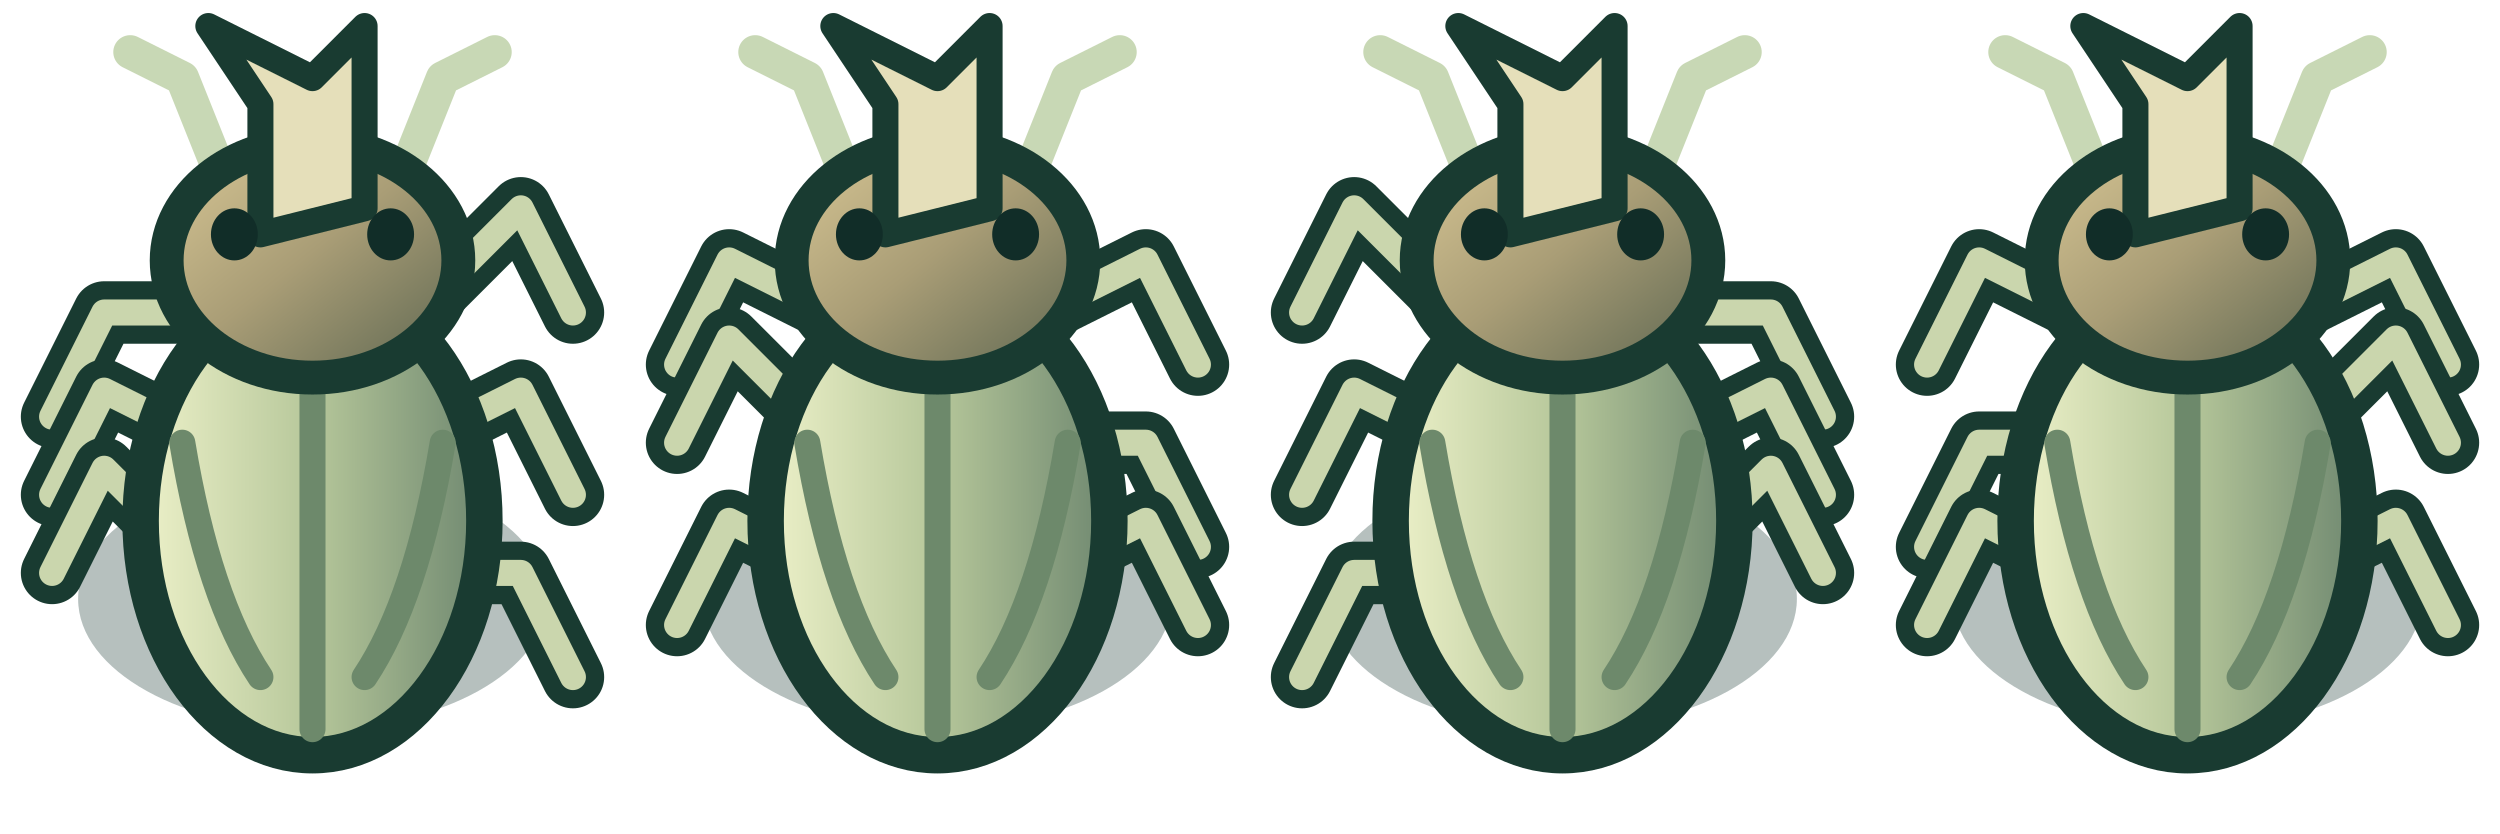
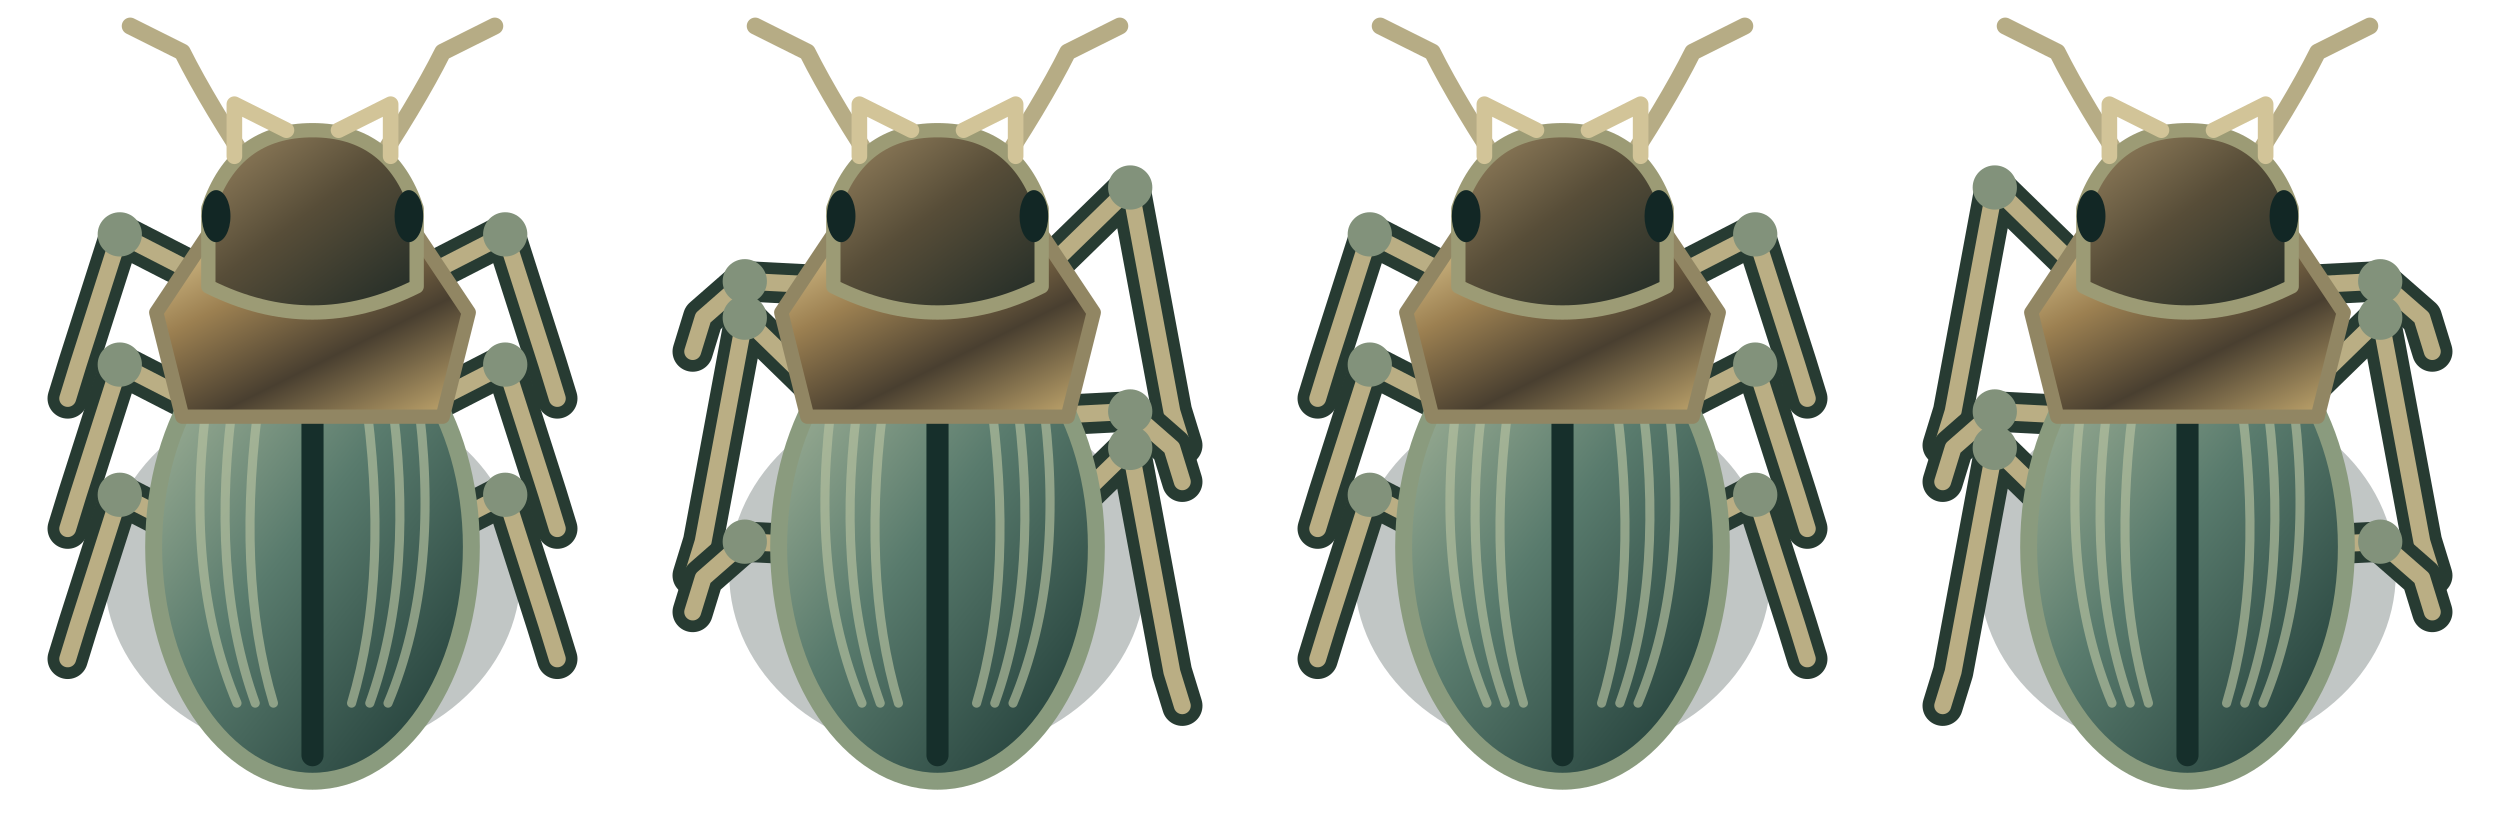
<svg xmlns="http://www.w3.org/2000/svg" width="96" height="32" viewBox="0 0 96 32">
  <defs>
-     <linearGradient id="earth" x1="0" y1="0" x2="1" y2="1">
-       <stop stop-color="#d8c795" />
-       <stop offset=".48" stop-color="#a99d76" />
-       <stop offset="1" stop-color="#5b6550" />
-     </linearGradient>
-     <linearGradient id="shell">
-       <stop stop-color="#edf1c9" />
-       <stop offset=".5" stop-color="#b6c79a" />
-       <stop offset="1" stop-color="#6f8870" />
-     </linearGradient>
-     <clipPath id="cell0">
-       <rect x="0" y="0" width="24" height="32" />
-     </clipPath>
-     <clipPath id="cell1">
-       <rect x="0" y="0" width="24" height="32" />
-     </clipPath>
-     <clipPath id="cell2">
-       <rect x="0" y="0" width="24" height="32" />
-     </clipPath>
-     <clipPath id="cell3">
+     <linearGradient id="wood" x1="0%" y1="0%" x2="85%" y2="100%">
+       <stop offset="0.000" stop-color="#9b8661" />
+       <stop offset="0.500" stop-color="#574d38" />
+       <stop offset="1.000" stop-color="#252e28" />
+     </linearGradient>
+     <linearGradient id="shell" x1="0%" y1="0%" x2="85%" y2="100%">
+       <stop offset="0.000" stop-color="#d4c5a0" />
+       <stop offset="0.500" stop-color="#8e9175" />
+       <stop offset="1.000" stop-color="#3b5047" />
+     </linearGradient>
+     <linearGradient id="copper" x1="0%" y1="0%" x2="85%" y2="100%">
+       <stop offset="0.000" stop-color="#e0cb94" />
+       <stop offset="0.333" stop-color="#9c8051" />
+       <stop offset="0.667" stop-color="#493f30" />
+       <stop offset="1.000" stop-color="#b49b66" />
+     </linearGradient>
+     <linearGradient id="resin" x1="0%" y1="0%" x2="85%" y2="100%">
+       <stop offset="0.000" stop-color="#ead2a0" />
+       <stop offset="0.333" stop-color="#ac864e" />
+       <stop offset="0.667" stop-color="#614e32" />
+       <stop offset="1.000" stop-color="#273934" />
+     </linearGradient>
+     <linearGradient id="wing" x1="0%" y1="0%" x2="85%" y2="100%">
+       <stop offset="0.000" stop-color="#b0bda0" />
+       <stop offset="0.500" stop-color="#597b6d" />
+       <stop offset="1.000" stop-color="#223e39" />
+     </linearGradient>
+     <linearGradient id="dark" x1="0%" y1="0%" x2="85%" y2="100%">
+       <stop offset="0.000" stop-color="#091919" />
+       <stop offset="1.000" stop-color="#26352e" />
+     </linearGradient>
+     <radialGradient id="lamp" cx="35%" cy="27%" r="80%">
+       <stop offset="0.000" stop-color="#fff0c0" />
+       <stop offset="0.500" stop-color="#b58d4d" />
+       <stop offset="1.000" stop-color="#473c2d" />
+     </radialGradient>
+     <clipPath id="cell0" clipPathUnits="userSpaceOnUse">
+       <rect x="0" y="0" width="24" height="32" />
+     </clipPath>
+     <clipPath id="cell1" clipPathUnits="userSpaceOnUse">
+       <rect x="0" y="0" width="24" height="32" />
+     </clipPath>
+     <clipPath id="cell2" clipPathUnits="userSpaceOnUse">
+       <rect x="0" y="0" width="24" height="32" />
+     </clipPath>
+     <clipPath id="cell3" clipPathUnits="userSpaceOnUse">
      <rect x="0" y="0" width="24" height="32" />
    </clipPath>
  </defs>
  <g transform="translate(0 0)" data-frame="0" data-bounds="0 0 24 32">
    <g clip-path="url(#cell0)">
-       <ellipse cx="12" cy="23" rx="9" ry="5" fill="#092b26" stroke="none" stroke-width="1" opacity=".3" />
-       <path d="M8 12 L4 12 L2 16" fill="none" stroke="#193b31" stroke-width="2.4" stroke-linecap="round" stroke-linejoin="round" />
-       <path d="M8 12 L4 12 L2 16" fill="none" stroke="#cad6ad" stroke-width="1" stroke-linecap="round" stroke-linejoin="round" />
-       <path d="M8 17 L4 15 L2 19" fill="none" stroke="#193b31" stroke-width="2.4" stroke-linecap="round" stroke-linejoin="round" />
-       <path d="M8 17 L4 15 L2 19" fill="none" stroke="#cad6ad" stroke-width="1" stroke-linecap="round" stroke-linejoin="round" />
-       <path d="M8 22 L4 18 L2 22" fill="none" stroke="#193b31" stroke-width="2.4" stroke-linecap="round" stroke-linejoin="round" />
-       <path d="M8 22 L4 18 L2 22" fill="none" stroke="#cad6ad" stroke-width="1" stroke-linecap="round" stroke-linejoin="round" />
-       <path d="M16 12 L20 8 L22 12" fill="none" stroke="#193b31" stroke-width="2.4" stroke-linecap="round" stroke-linejoin="round" />
-       <path d="M16 12 L20 8 L22 12" fill="none" stroke="#cad6ad" stroke-width="1" stroke-linecap="round" stroke-linejoin="round" />
-       <path d="M16 17 L20 15 L22 19" fill="none" stroke="#193b31" stroke-width="2.4" stroke-linecap="round" stroke-linejoin="round" />
-       <path d="M16 17 L20 15 L22 19" fill="none" stroke="#cad6ad" stroke-width="1" stroke-linecap="round" stroke-linejoin="round" />
-       <path d="M16 22 L20 22 L22 26" fill="none" stroke="#193b31" stroke-width="2.4" stroke-linecap="round" stroke-linejoin="round" />
-       <path d="M16 22 L20 22 L22 26" fill="none" stroke="#cad6ad" stroke-width="1" stroke-linecap="round" stroke-linejoin="round" />
-       <path d="M9 8 L7 3 5 2 M15 8 L17 3 19 2" fill="none" stroke="#c8d8b5" stroke-width="1.3" stroke-linecap="round" stroke-linejoin="round" />
-       <ellipse cx="12" cy="20" rx="6.6" ry="9" fill="url(#shell)" stroke="#193b31" stroke-width="1.4" />
-       <path d="M12 12 L12 28 M7 17 Q8 23 10 26 M17 17 Q16 23 14 26" fill="none" stroke="#6d896b" stroke-width="1" stroke-linecap="round" stroke-linejoin="round" />
-       <ellipse cx="12" cy="10" rx="5.6" ry="4.5" fill="url(#earth)" stroke="#193b31" stroke-width="1.3" />
-       <path d="M10 9 L10 4 8 1 12 3 14 1 14 8Z" fill="#e5dfba" stroke="#193b31" stroke-width="1" stroke-linecap="round" stroke-linejoin="round" />
-       <ellipse cx="9" cy="9" rx="0.9" ry="1" fill="#112d28" stroke="none" stroke-width="1" />
-       <ellipse cx="15" cy="9" rx="0.9" ry="1" fill="#112d28" stroke="none" stroke-width="1" />
+       <ellipse cx="12" cy="22" rx="8" ry="7" fill="#081a18" stroke="none" stroke-width="1" opacity="0.25" />
+       <path d="M8.5 11 L4.6 9.00 L3.0 14.00 l-0.4 1.3" fill="none" stroke="#273b32" stroke-width="1.55" opacity="1" stroke-linejoin="round" stroke-linecap="round" />
+       <path d="M8.5 11 L4.6 9.00 L3.0 14.00 l-0.4 1.3" fill="none" stroke="#baae84" stroke-width="0.65" opacity="1" stroke-linejoin="round" stroke-linecap="round" />
+       <ellipse cx="4.6" cy="9.0" rx="0.85" ry="0.85" fill="#82927b" stroke="none" stroke-width="1" opacity="1" />
+       <path d="M8.5 16 L4.6 14.00 L3.0 19.00 l-0.4 1.3" fill="none" stroke="#273b32" stroke-width="1.55" opacity="1" stroke-linejoin="round" stroke-linecap="round" />
+       <path d="M8.5 16 L4.6 14.00 L3.0 19.00 l-0.4 1.3" fill="none" stroke="#baae84" stroke-width="0.65" opacity="1" stroke-linejoin="round" stroke-linecap="round" />
+       <ellipse cx="4.6" cy="14.0" rx="0.85" ry="0.85" fill="#82927b" stroke="none" stroke-width="1" opacity="1" />
+       <path d="M8.5 21 L4.6 19.00 L3.0 24.00 l-0.4 1.3" fill="none" stroke="#273b32" stroke-width="1.55" opacity="1" stroke-linejoin="round" stroke-linecap="round" />
+       <path d="M8.5 21 L4.6 19.00 L3.0 24.00 l-0.4 1.3" fill="none" stroke="#baae84" stroke-width="0.65" opacity="1" stroke-linejoin="round" stroke-linecap="round" />
+       <ellipse cx="4.6" cy="19.0" rx="0.85" ry="0.85" fill="#82927b" stroke="none" stroke-width="1" opacity="1" />
+       <path d="M15.5 11 L19.4 9.00 L21.0 14.00 l0.4 1.3" fill="none" stroke="#273b32" stroke-width="1.55" opacity="1" stroke-linejoin="round" stroke-linecap="round" />
+       <path d="M15.5 11 L19.4 9.00 L21.0 14.00 l0.4 1.3" fill="none" stroke="#baae84" stroke-width="0.65" opacity="1" stroke-linejoin="round" stroke-linecap="round" />
+       <ellipse cx="19.4" cy="9.0" rx="0.85" ry="0.85" fill="#82927b" stroke="none" stroke-width="1" opacity="1" />
+       <path d="M15.5 16 L19.4 14.00 L21.0 19.00 l0.4 1.3" fill="none" stroke="#273b32" stroke-width="1.55" opacity="1" stroke-linejoin="round" stroke-linecap="round" />
+       <path d="M15.5 16 L19.4 14.00 L21.0 19.00 l0.4 1.3" fill="none" stroke="#baae84" stroke-width="0.65" opacity="1" stroke-linejoin="round" stroke-linecap="round" />
+       <ellipse cx="19.4" cy="14.0" rx="0.85" ry="0.85" fill="#82927b" stroke="none" stroke-width="1" opacity="1" />
+       <path d="M15.5 21 L19.4 19.00 L21.0 24.00 l0.4 1.3" fill="none" stroke="#273b32" stroke-width="1.55" opacity="1" stroke-linejoin="round" stroke-linecap="round" />
+       <path d="M15.5 21 L19.4 19.00 L21.0 24.00 l0.4 1.3" fill="none" stroke="#baae84" stroke-width="0.65" opacity="1" stroke-linejoin="round" stroke-linecap="round" />
+       <ellipse cx="19.4" cy="19.0" rx="0.85" ry="0.85" fill="#82927b" stroke="none" stroke-width="1" opacity="1" />
+       <path d="M10 7 Q8 4 7 2 L5 1 M14 7 Q16 4 17 2 L19 1" fill="none" stroke="#b6ac85" stroke-width="0.65" opacity="1" stroke-linejoin="round" stroke-linecap="round" />
+       <ellipse cx="12" cy="21" rx="6.1" ry="9" fill="url(#wing)" stroke="#8a9b7e" stroke-width="0.65" opacity="1" />
+       <path d="M12 12 V29" fill="none" stroke="#162f2b" stroke-width="0.85" opacity="1" stroke-linejoin="round" stroke-linecap="round" />
+       <path d="M10 15 Q9 22 10.5 27" fill="none" stroke="#b7c2a0" stroke-width="0.35" opacity="0.65" stroke-linejoin="round" stroke-linecap="round" />
+       <path d="M9 15 Q8 22 9.8 27" fill="none" stroke="#b7c2a0" stroke-width="0.35" opacity="0.65" stroke-linejoin="round" stroke-linecap="round" />
+       <path d="M8 15 Q7 22 9.1 27" fill="none" stroke="#b7c2a0" stroke-width="0.35" opacity="0.65" stroke-linejoin="round" stroke-linecap="round" />
+       <path d="M14 15 Q15 22 13.5 27" fill="none" stroke="#b7c2a0" stroke-width="0.35" opacity="0.65" stroke-linejoin="round" stroke-linecap="round" />
+       <path d="M15 15 Q16 22 14.2 27" fill="none" stroke="#b7c2a0" stroke-width="0.35" opacity="0.65" stroke-linejoin="round" stroke-linecap="round" />
+       <path d="M16 15 Q17 22 14.9 27" fill="none" stroke="#b7c2a0" stroke-width="0.35" opacity="0.65" stroke-linejoin="round" stroke-linecap="round" />
+       <path d="M7 16 L6 12 8 9 16 9 18 12 17 16Z" fill="url(#copper)" stroke="#918663" stroke-width="0.55" opacity="1" stroke-linejoin="round" stroke-linecap="round" />
+       <path d="M8 11 L8 8 Q9 5 12 5 Q15 5 16 8 L16 11 Q12 13 8 11Z" fill="url(#wood)" stroke="#9c9b75" stroke-width="0.55" opacity="1" stroke-linejoin="round" stroke-linecap="round" />
+       <path d="M9 6 L9 4 11 5 M15 6 L15 4 13 5" fill="none" stroke="#d2c498" stroke-width="0.6" opacity="1" stroke-linejoin="round" stroke-linecap="round" />
+       <ellipse cx="8.3" cy="8.3" rx="0.55" ry="1" fill="#122725" stroke="none" stroke-width="1" opacity="1" />
+       <ellipse cx="15.7" cy="8.3" rx="0.55" ry="1" fill="#122725" stroke="none" stroke-width="1" opacity="1" />
    </g>
  </g>
  <g transform="translate(24 0)" data-frame="1" data-bounds="0 0 24 32">
    <g clip-path="url(#cell1)">
-       <ellipse cx="12" cy="23" rx="9" ry="5" fill="#092b26" stroke="none" stroke-width="1" opacity=".3" />
-       <path d="M8 12 L4 10 L2 14" fill="none" stroke="#193b31" stroke-width="2.4" stroke-linecap="round" stroke-linejoin="round" />
-       <path d="M8 12 L4 10 L2 14" fill="none" stroke="#cad6ad" stroke-width="1" stroke-linecap="round" stroke-linejoin="round" />
-       <path d="M8 17 L4 13 L2 17" fill="none" stroke="#193b31" stroke-width="2.4" stroke-linecap="round" stroke-linejoin="round" />
-       <path d="M8 17 L4 13 L2 17" fill="none" stroke="#cad6ad" stroke-width="1" stroke-linecap="round" stroke-linejoin="round" />
-       <path d="M8 22 L4 20 L2 24" fill="none" stroke="#193b31" stroke-width="2.4" stroke-linecap="round" stroke-linejoin="round" />
-       <path d="M8 22 L4 20 L2 24" fill="none" stroke="#cad6ad" stroke-width="1" stroke-linecap="round" stroke-linejoin="round" />
-       <path d="M16 12 L20 10 L22 14" fill="none" stroke="#193b31" stroke-width="2.4" stroke-linecap="round" stroke-linejoin="round" />
-       <path d="M16 12 L20 10 L22 14" fill="none" stroke="#cad6ad" stroke-width="1" stroke-linecap="round" stroke-linejoin="round" />
-       <path d="M16 17 L20 17 L22 21" fill="none" stroke="#193b31" stroke-width="2.4" stroke-linecap="round" stroke-linejoin="round" />
-       <path d="M16 17 L20 17 L22 21" fill="none" stroke="#cad6ad" stroke-width="1" stroke-linecap="round" stroke-linejoin="round" />
-       <path d="M16 22 L20 20 L22 24" fill="none" stroke="#193b31" stroke-width="2.4" stroke-linecap="round" stroke-linejoin="round" />
-       <path d="M16 22 L20 20 L22 24" fill="none" stroke="#cad6ad" stroke-width="1" stroke-linecap="round" stroke-linejoin="round" />
-       <path d="M9 8 L7 3 5 2 M15 8 L17 3 19 2" fill="none" stroke="#c8d8b5" stroke-width="1.3" stroke-linecap="round" stroke-linejoin="round" />
-       <ellipse cx="12" cy="20" rx="6.6" ry="9" fill="url(#shell)" stroke="#193b31" stroke-width="1.4" />
-       <path d="M12 12 L12 28 M7 17 Q8 23 10 26 M17 17 Q16 23 14 26" fill="none" stroke="#6d896b" stroke-width="1" stroke-linecap="round" stroke-linejoin="round" />
-       <ellipse cx="12" cy="10" rx="5.6" ry="4.5" fill="url(#earth)" stroke="#193b31" stroke-width="1.3" />
-       <path d="M10 9 L10 4 8 1 12 3 14 1 14 8Z" fill="#e5dfba" stroke="#193b31" stroke-width="1" stroke-linecap="round" stroke-linejoin="round" />
-       <ellipse cx="9" cy="9" rx="0.9" ry="1" fill="#112d28" stroke="none" stroke-width="1" />
-       <ellipse cx="15" cy="9" rx="0.9" ry="1" fill="#112d28" stroke="none" stroke-width="1" />
+       <ellipse cx="12" cy="22" rx="8" ry="7" fill="#081a18" stroke="none" stroke-width="1" opacity="0.25" />
+       <path d="M8.5 11 L4.6 10.80 L3.0 12.20 l-0.4 1.3" fill="none" stroke="#273b32" stroke-width="1.55" opacity="1" stroke-linejoin="round" stroke-linecap="round" />
+       <path d="M8.5 11 L4.6 10.80 L3.0 12.20 l-0.4 1.3" fill="none" stroke="#baae84" stroke-width="0.65" opacity="1" stroke-linejoin="round" stroke-linecap="round" />
+       <ellipse cx="4.6" cy="10.8" rx="0.85" ry="0.85" fill="#82927b" stroke="none" stroke-width="1" opacity="1" />
+       <path d="M8.5 16 L4.6 12.20 L3.0 20.80 l-0.4 1.3" fill="none" stroke="#273b32" stroke-width="1.55" opacity="1" stroke-linejoin="round" stroke-linecap="round" />
+       <path d="M8.5 16 L4.6 12.20 L3.0 20.80 l-0.4 1.3" fill="none" stroke="#baae84" stroke-width="0.65" opacity="1" stroke-linejoin="round" stroke-linecap="round" />
+       <ellipse cx="4.6" cy="12.2" rx="0.85" ry="0.85" fill="#82927b" stroke="none" stroke-width="1" opacity="1" />
+       <path d="M8.5 21 L4.6 20.80 L3.0 22.20 l-0.4 1.3" fill="none" stroke="#273b32" stroke-width="1.55" opacity="1" stroke-linejoin="round" stroke-linecap="round" />
+       <path d="M8.5 21 L4.6 20.80 L3.0 22.20 l-0.4 1.3" fill="none" stroke="#baae84" stroke-width="0.65" opacity="1" stroke-linejoin="round" stroke-linecap="round" />
+       <ellipse cx="4.6" cy="20.8" rx="0.85" ry="0.85" fill="#82927b" stroke="none" stroke-width="1" opacity="1" />
+       <path d="M15.5 11 L19.4 7.20 L21.0 15.80 l0.4 1.3" fill="none" stroke="#273b32" stroke-width="1.55" opacity="1" stroke-linejoin="round" stroke-linecap="round" />
+       <path d="M15.5 11 L19.4 7.20 L21.0 15.80 l0.4 1.3" fill="none" stroke="#baae84" stroke-width="0.65" opacity="1" stroke-linejoin="round" stroke-linecap="round" />
+       <ellipse cx="19.4" cy="7.2" rx="0.85" ry="0.85" fill="#82927b" stroke="none" stroke-width="1" opacity="1" />
+       <path d="M15.5 16 L19.4 15.80 L21.0 17.20 l0.4 1.3" fill="none" stroke="#273b32" stroke-width="1.55" opacity="1" stroke-linejoin="round" stroke-linecap="round" />
+       <path d="M15.5 16 L19.4 15.80 L21.0 17.20 l0.4 1.3" fill="none" stroke="#baae84" stroke-width="0.65" opacity="1" stroke-linejoin="round" stroke-linecap="round" />
+       <ellipse cx="19.4" cy="15.8" rx="0.85" ry="0.85" fill="#82927b" stroke="none" stroke-width="1" opacity="1" />
+       <path d="M15.5 21 L19.4 17.20 L21.0 25.80 l0.4 1.3" fill="none" stroke="#273b32" stroke-width="1.55" opacity="1" stroke-linejoin="round" stroke-linecap="round" />
+       <path d="M15.5 21 L19.4 17.20 L21.0 25.80 l0.4 1.3" fill="none" stroke="#baae84" stroke-width="0.65" opacity="1" stroke-linejoin="round" stroke-linecap="round" />
+       <ellipse cx="19.4" cy="17.2" rx="0.85" ry="0.85" fill="#82927b" stroke="none" stroke-width="1" opacity="1" />
+       <path d="M10 7 Q8 4 7 2 L5 1 M14 7 Q16 4 17 2 L19 1" fill="none" stroke="#b6ac85" stroke-width="0.65" opacity="1" stroke-linejoin="round" stroke-linecap="round" />
+       <ellipse cx="12" cy="21" rx="6.1" ry="9" fill="url(#wing)" stroke="#8a9b7e" stroke-width="0.65" opacity="1" />
+       <path d="M12 12 V29" fill="none" stroke="#162f2b" stroke-width="0.85" opacity="1" stroke-linejoin="round" stroke-linecap="round" />
+       <path d="M10 15 Q9 22 10.5 27" fill="none" stroke="#b7c2a0" stroke-width="0.35" opacity="0.65" stroke-linejoin="round" stroke-linecap="round" />
+       <path d="M9 15 Q8 22 9.8 27" fill="none" stroke="#b7c2a0" stroke-width="0.35" opacity="0.65" stroke-linejoin="round" stroke-linecap="round" />
+       <path d="M8 15 Q7 22 9.1 27" fill="none" stroke="#b7c2a0" stroke-width="0.35" opacity="0.65" stroke-linejoin="round" stroke-linecap="round" />
+       <path d="M14 15 Q15 22 13.5 27" fill="none" stroke="#b7c2a0" stroke-width="0.35" opacity="0.65" stroke-linejoin="round" stroke-linecap="round" />
+       <path d="M15 15 Q16 22 14.2 27" fill="none" stroke="#b7c2a0" stroke-width="0.35" opacity="0.65" stroke-linejoin="round" stroke-linecap="round" />
+       <path d="M16 15 Q17 22 14.9 27" fill="none" stroke="#b7c2a0" stroke-width="0.35" opacity="0.65" stroke-linejoin="round" stroke-linecap="round" />
+       <path d="M7 16 L6 12 8 9 16 9 18 12 17 16Z" fill="url(#copper)" stroke="#918663" stroke-width="0.55" opacity="1" stroke-linejoin="round" stroke-linecap="round" />
+       <path d="M8 11 L8 8 Q9 5 12 5 Q15 5 16 8 L16 11 Q12 13 8 11Z" fill="url(#wood)" stroke="#9c9b75" stroke-width="0.55" opacity="1" stroke-linejoin="round" stroke-linecap="round" />
+       <path d="M9 6 L9 4 11 5 M15 6 L15 4 13 5" fill="none" stroke="#d2c498" stroke-width="0.6" opacity="1" stroke-linejoin="round" stroke-linecap="round" />
+       <ellipse cx="8.3" cy="8.3" rx="0.55" ry="1" fill="#122725" stroke="none" stroke-width="1" opacity="1" />
+       <ellipse cx="15.7" cy="8.3" rx="0.55" ry="1" fill="#122725" stroke="none" stroke-width="1" opacity="1" />
    </g>
  </g>
  <g transform="translate(48 0)" data-frame="2" data-bounds="0 0 24 32">
    <g clip-path="url(#cell2)">
-       <ellipse cx="12" cy="23" rx="9" ry="5" fill="#092b26" stroke="none" stroke-width="1" opacity=".3" />
-       <path d="M8 12 L4 8 L2 12" fill="none" stroke="#193b31" stroke-width="2.4" stroke-linecap="round" stroke-linejoin="round" />
-       <path d="M8 12 L4 8 L2 12" fill="none" stroke="#cad6ad" stroke-width="1" stroke-linecap="round" stroke-linejoin="round" />
-       <path d="M8 17 L4 15 L2 19" fill="none" stroke="#193b31" stroke-width="2.4" stroke-linecap="round" stroke-linejoin="round" />
-       <path d="M8 17 L4 15 L2 19" fill="none" stroke="#cad6ad" stroke-width="1" stroke-linecap="round" stroke-linejoin="round" />
-       <path d="M8 22 L4 22 L2 26" fill="none" stroke="#193b31" stroke-width="2.4" stroke-linecap="round" stroke-linejoin="round" />
-       <path d="M8 22 L4 22 L2 26" fill="none" stroke="#cad6ad" stroke-width="1" stroke-linecap="round" stroke-linejoin="round" />
-       <path d="M16 12 L20 12 L22 16" fill="none" stroke="#193b31" stroke-width="2.4" stroke-linecap="round" stroke-linejoin="round" />
-       <path d="M16 12 L20 12 L22 16" fill="none" stroke="#cad6ad" stroke-width="1" stroke-linecap="round" stroke-linejoin="round" />
-       <path d="M16 17 L20 15 L22 19" fill="none" stroke="#193b31" stroke-width="2.4" stroke-linecap="round" stroke-linejoin="round" />
-       <path d="M16 17 L20 15 L22 19" fill="none" stroke="#cad6ad" stroke-width="1" stroke-linecap="round" stroke-linejoin="round" />
-       <path d="M16 22 L20 18 L22 22" fill="none" stroke="#193b31" stroke-width="2.4" stroke-linecap="round" stroke-linejoin="round" />
-       <path d="M16 22 L20 18 L22 22" fill="none" stroke="#cad6ad" stroke-width="1" stroke-linecap="round" stroke-linejoin="round" />
-       <path d="M9 8 L7 3 5 2 M15 8 L17 3 19 2" fill="none" stroke="#c8d8b5" stroke-width="1.3" stroke-linecap="round" stroke-linejoin="round" />
-       <ellipse cx="12" cy="20" rx="6.6" ry="9" fill="url(#shell)" stroke="#193b31" stroke-width="1.4" />
-       <path d="M12 12 L12 28 M7 17 Q8 23 10 26 M17 17 Q16 23 14 26" fill="none" stroke="#6d896b" stroke-width="1" stroke-linecap="round" stroke-linejoin="round" />
-       <ellipse cx="12" cy="10" rx="5.6" ry="4.5" fill="url(#earth)" stroke="#193b31" stroke-width="1.3" />
-       <path d="M10 9 L10 4 8 1 12 3 14 1 14 8Z" fill="#e5dfba" stroke="#193b31" stroke-width="1" stroke-linecap="round" stroke-linejoin="round" />
-       <ellipse cx="9" cy="9" rx="0.9" ry="1" fill="#112d28" stroke="none" stroke-width="1" />
-       <ellipse cx="15" cy="9" rx="0.9" ry="1" fill="#112d28" stroke="none" stroke-width="1" />
+       <ellipse cx="12" cy="22" rx="8" ry="7" fill="#081a18" stroke="none" stroke-width="1" opacity="0.25" />
+       <path d="M8.5 11 L4.6 9.00 L3.0 14.00 l-0.4 1.3" fill="none" stroke="#273b32" stroke-width="1.55" opacity="1" stroke-linejoin="round" stroke-linecap="round" />
+       <path d="M8.5 11 L4.6 9.00 L3.0 14.00 l-0.4 1.3" fill="none" stroke="#baae84" stroke-width="0.65" opacity="1" stroke-linejoin="round" stroke-linecap="round" />
+       <ellipse cx="4.6" cy="9.0" rx="0.85" ry="0.85" fill="#82927b" stroke="none" stroke-width="1" opacity="1" />
+       <path d="M8.5 16 L4.6 14.00 L3.0 19.00 l-0.4 1.3" fill="none" stroke="#273b32" stroke-width="1.55" opacity="1" stroke-linejoin="round" stroke-linecap="round" />
+       <path d="M8.5 16 L4.6 14.00 L3.0 19.00 l-0.4 1.3" fill="none" stroke="#baae84" stroke-width="0.65" opacity="1" stroke-linejoin="round" stroke-linecap="round" />
+       <ellipse cx="4.6" cy="14.0" rx="0.85" ry="0.85" fill="#82927b" stroke="none" stroke-width="1" opacity="1" />
+       <path d="M8.5 21 L4.6 19.00 L3.0 24.00 l-0.4 1.3" fill="none" stroke="#273b32" stroke-width="1.55" opacity="1" stroke-linejoin="round" stroke-linecap="round" />
+       <path d="M8.5 21 L4.6 19.00 L3.0 24.00 l-0.4 1.3" fill="none" stroke="#baae84" stroke-width="0.65" opacity="1" stroke-linejoin="round" stroke-linecap="round" />
+       <ellipse cx="4.6" cy="19.0" rx="0.85" ry="0.85" fill="#82927b" stroke="none" stroke-width="1" opacity="1" />
+       <path d="M15.5 11 L19.4 9.00 L21.0 14.00 l0.4 1.3" fill="none" stroke="#273b32" stroke-width="1.55" opacity="1" stroke-linejoin="round" stroke-linecap="round" />
+       <path d="M15.5 11 L19.4 9.00 L21.0 14.00 l0.4 1.3" fill="none" stroke="#baae84" stroke-width="0.65" opacity="1" stroke-linejoin="round" stroke-linecap="round" />
+       <ellipse cx="19.4" cy="9.0" rx="0.85" ry="0.85" fill="#82927b" stroke="none" stroke-width="1" opacity="1" />
+       <path d="M15.5 16 L19.4 14.00 L21.0 19.00 l0.4 1.3" fill="none" stroke="#273b32" stroke-width="1.55" opacity="1" stroke-linejoin="round" stroke-linecap="round" />
+       <path d="M15.5 16 L19.4 14.00 L21.0 19.00 l0.4 1.3" fill="none" stroke="#baae84" stroke-width="0.65" opacity="1" stroke-linejoin="round" stroke-linecap="round" />
+       <ellipse cx="19.4" cy="14.0" rx="0.85" ry="0.85" fill="#82927b" stroke="none" stroke-width="1" opacity="1" />
+       <path d="M15.5 21 L19.4 19.00 L21.0 24.00 l0.4 1.3" fill="none" stroke="#273b32" stroke-width="1.55" opacity="1" stroke-linejoin="round" stroke-linecap="round" />
+       <path d="M15.5 21 L19.4 19.00 L21.0 24.00 l0.4 1.3" fill="none" stroke="#baae84" stroke-width="0.65" opacity="1" stroke-linejoin="round" stroke-linecap="round" />
+       <ellipse cx="19.4" cy="19.0" rx="0.85" ry="0.85" fill="#82927b" stroke="none" stroke-width="1" opacity="1" />
+       <path d="M10 7 Q8 4 7 2 L5 1 M14 7 Q16 4 17 2 L19 1" fill="none" stroke="#b6ac85" stroke-width="0.65" opacity="1" stroke-linejoin="round" stroke-linecap="round" />
+       <ellipse cx="12" cy="21" rx="6.1" ry="9" fill="url(#wing)" stroke="#8a9b7e" stroke-width="0.65" opacity="1" />
+       <path d="M12 12 V29" fill="none" stroke="#162f2b" stroke-width="0.85" opacity="1" stroke-linejoin="round" stroke-linecap="round" />
+       <path d="M10 15 Q9 22 10.5 27" fill="none" stroke="#b7c2a0" stroke-width="0.35" opacity="0.65" stroke-linejoin="round" stroke-linecap="round" />
+       <path d="M9 15 Q8 22 9.8 27" fill="none" stroke="#b7c2a0" stroke-width="0.35" opacity="0.65" stroke-linejoin="round" stroke-linecap="round" />
+       <path d="M8 15 Q7 22 9.1 27" fill="none" stroke="#b7c2a0" stroke-width="0.35" opacity="0.65" stroke-linejoin="round" stroke-linecap="round" />
+       <path d="M14 15 Q15 22 13.5 27" fill="none" stroke="#b7c2a0" stroke-width="0.35" opacity="0.65" stroke-linejoin="round" stroke-linecap="round" />
+       <path d="M15 15 Q16 22 14.2 27" fill="none" stroke="#b7c2a0" stroke-width="0.35" opacity="0.65" stroke-linejoin="round" stroke-linecap="round" />
+       <path d="M16 15 Q17 22 14.9 27" fill="none" stroke="#b7c2a0" stroke-width="0.35" opacity="0.65" stroke-linejoin="round" stroke-linecap="round" />
+       <path d="M7 16 L6 12 8 9 16 9 18 12 17 16Z" fill="url(#copper)" stroke="#918663" stroke-width="0.55" opacity="1" stroke-linejoin="round" stroke-linecap="round" />
+       <path d="M8 11 L8 8 Q9 5 12 5 Q15 5 16 8 L16 11 Q12 13 8 11Z" fill="url(#wood)" stroke="#9c9b75" stroke-width="0.55" opacity="1" stroke-linejoin="round" stroke-linecap="round" />
+       <path d="M9 6 L9 4 11 5 M15 6 L15 4 13 5" fill="none" stroke="#d2c498" stroke-width="0.6" opacity="1" stroke-linejoin="round" stroke-linecap="round" />
+       <ellipse cx="8.3" cy="8.3" rx="0.55" ry="1" fill="#122725" stroke="none" stroke-width="1" opacity="1" />
+       <ellipse cx="15.7" cy="8.3" rx="0.55" ry="1" fill="#122725" stroke="none" stroke-width="1" opacity="1" />
    </g>
  </g>
  <g transform="translate(72 0)" data-frame="3" data-bounds="0 0 24 32">
    <g clip-path="url(#cell3)">
-       <ellipse cx="12" cy="23" rx="9" ry="5" fill="#092b26" stroke="none" stroke-width="1" opacity=".3" />
-       <path d="M8 12 L4 10 L2 14" fill="none" stroke="#193b31" stroke-width="2.4" stroke-linecap="round" stroke-linejoin="round" />
-       <path d="M8 12 L4 10 L2 14" fill="none" stroke="#cad6ad" stroke-width="1" stroke-linecap="round" stroke-linejoin="round" />
-       <path d="M8 17 L4 17 L2 21" fill="none" stroke="#193b31" stroke-width="2.4" stroke-linecap="round" stroke-linejoin="round" />
-       <path d="M8 17 L4 17 L2 21" fill="none" stroke="#cad6ad" stroke-width="1" stroke-linecap="round" stroke-linejoin="round" />
-       <path d="M8 22 L4 20 L2 24" fill="none" stroke="#193b31" stroke-width="2.4" stroke-linecap="round" stroke-linejoin="round" />
-       <path d="M8 22 L4 20 L2 24" fill="none" stroke="#cad6ad" stroke-width="1" stroke-linecap="round" stroke-linejoin="round" />
-       <path d="M16 12 L20 10 L22 14" fill="none" stroke="#193b31" stroke-width="2.4" stroke-linecap="round" stroke-linejoin="round" />
-       <path d="M16 12 L20 10 L22 14" fill="none" stroke="#cad6ad" stroke-width="1" stroke-linecap="round" stroke-linejoin="round" />
-       <path d="M16 17 L20 13 L22 17" fill="none" stroke="#193b31" stroke-width="2.4" stroke-linecap="round" stroke-linejoin="round" />
-       <path d="M16 17 L20 13 L22 17" fill="none" stroke="#cad6ad" stroke-width="1" stroke-linecap="round" stroke-linejoin="round" />
-       <path d="M16 22 L20 20 L22 24" fill="none" stroke="#193b31" stroke-width="2.4" stroke-linecap="round" stroke-linejoin="round" />
-       <path d="M16 22 L20 20 L22 24" fill="none" stroke="#cad6ad" stroke-width="1" stroke-linecap="round" stroke-linejoin="round" />
-       <path d="M9 8 L7 3 5 2 M15 8 L17 3 19 2" fill="none" stroke="#c8d8b5" stroke-width="1.3" stroke-linecap="round" stroke-linejoin="round" />
-       <ellipse cx="12" cy="20" rx="6.6" ry="9" fill="url(#shell)" stroke="#193b31" stroke-width="1.4" />
-       <path d="M12 12 L12 28 M7 17 Q8 23 10 26 M17 17 Q16 23 14 26" fill="none" stroke="#6d896b" stroke-width="1" stroke-linecap="round" stroke-linejoin="round" />
-       <ellipse cx="12" cy="10" rx="5.6" ry="4.5" fill="url(#earth)" stroke="#193b31" stroke-width="1.3" />
-       <path d="M10 9 L10 4 8 1 12 3 14 1 14 8Z" fill="#e5dfba" stroke="#193b31" stroke-width="1" stroke-linecap="round" stroke-linejoin="round" />
-       <ellipse cx="9" cy="9" rx="0.9" ry="1" fill="#112d28" stroke="none" stroke-width="1" />
-       <ellipse cx="15" cy="9" rx="0.9" ry="1" fill="#112d28" stroke="none" stroke-width="1" />
+       <ellipse cx="12" cy="22" rx="8" ry="7" fill="#081a18" stroke="none" stroke-width="1" opacity="0.25" />
+       <path d="M8.5 11 L4.6 7.20 L3.0 15.80 l-0.4 1.3" fill="none" stroke="#273b32" stroke-width="1.55" opacity="1" stroke-linejoin="round" stroke-linecap="round" />
+       <path d="M8.5 11 L4.6 7.20 L3.0 15.80 l-0.4 1.3" fill="none" stroke="#baae84" stroke-width="0.65" opacity="1" stroke-linejoin="round" stroke-linecap="round" />
+       <ellipse cx="4.6" cy="7.2" rx="0.85" ry="0.85" fill="#82927b" stroke="none" stroke-width="1" opacity="1" />
+       <path d="M8.5 16 L4.6 15.80 L3.0 17.20 l-0.4 1.3" fill="none" stroke="#273b32" stroke-width="1.55" opacity="1" stroke-linejoin="round" stroke-linecap="round" />
+       <path d="M8.5 16 L4.6 15.80 L3.0 17.20 l-0.4 1.3" fill="none" stroke="#baae84" stroke-width="0.65" opacity="1" stroke-linejoin="round" stroke-linecap="round" />
+       <ellipse cx="4.6" cy="15.8" rx="0.85" ry="0.85" fill="#82927b" stroke="none" stroke-width="1" opacity="1" />
+       <path d="M8.5 21 L4.6 17.20 L3.0 25.80 l-0.4 1.3" fill="none" stroke="#273b32" stroke-width="1.55" opacity="1" stroke-linejoin="round" stroke-linecap="round" />
+       <path d="M8.5 21 L4.6 17.20 L3.0 25.80 l-0.4 1.3" fill="none" stroke="#baae84" stroke-width="0.65" opacity="1" stroke-linejoin="round" stroke-linecap="round" />
+       <ellipse cx="4.6" cy="17.2" rx="0.85" ry="0.85" fill="#82927b" stroke="none" stroke-width="1" opacity="1" />
+       <path d="M15.5 11 L19.4 10.80 L21.0 12.20 l0.4 1.3" fill="none" stroke="#273b32" stroke-width="1.55" opacity="1" stroke-linejoin="round" stroke-linecap="round" />
+       <path d="M15.5 11 L19.4 10.80 L21.0 12.20 l0.4 1.3" fill="none" stroke="#baae84" stroke-width="0.65" opacity="1" stroke-linejoin="round" stroke-linecap="round" />
+       <ellipse cx="19.4" cy="10.8" rx="0.85" ry="0.85" fill="#82927b" stroke="none" stroke-width="1" opacity="1" />
+       <path d="M15.5 16 L19.4 12.20 L21.0 20.80 l0.4 1.3" fill="none" stroke="#273b32" stroke-width="1.55" opacity="1" stroke-linejoin="round" stroke-linecap="round" />
+       <path d="M15.5 16 L19.4 12.20 L21.0 20.80 l0.4 1.3" fill="none" stroke="#baae84" stroke-width="0.65" opacity="1" stroke-linejoin="round" stroke-linecap="round" />
+       <ellipse cx="19.4" cy="12.2" rx="0.85" ry="0.85" fill="#82927b" stroke="none" stroke-width="1" opacity="1" />
+       <path d="M15.5 21 L19.4 20.80 L21.0 22.20 l0.4 1.3" fill="none" stroke="#273b32" stroke-width="1.55" opacity="1" stroke-linejoin="round" stroke-linecap="round" />
+       <path d="M15.5 21 L19.4 20.80 L21.0 22.20 l0.4 1.3" fill="none" stroke="#baae84" stroke-width="0.65" opacity="1" stroke-linejoin="round" stroke-linecap="round" />
+       <ellipse cx="19.4" cy="20.8" rx="0.85" ry="0.85" fill="#82927b" stroke="none" stroke-width="1" opacity="1" />
+       <path d="M10 7 Q8 4 7 2 L5 1 M14 7 Q16 4 17 2 L19 1" fill="none" stroke="#b6ac85" stroke-width="0.65" opacity="1" stroke-linejoin="round" stroke-linecap="round" />
+       <ellipse cx="12" cy="21" rx="6.1" ry="9" fill="url(#wing)" stroke="#8a9b7e" stroke-width="0.65" opacity="1" />
+       <path d="M12 12 V29" fill="none" stroke="#162f2b" stroke-width="0.85" opacity="1" stroke-linejoin="round" stroke-linecap="round" />
+       <path d="M10 15 Q9 22 10.5 27" fill="none" stroke="#b7c2a0" stroke-width="0.35" opacity="0.65" stroke-linejoin="round" stroke-linecap="round" />
+       <path d="M9 15 Q8 22 9.8 27" fill="none" stroke="#b7c2a0" stroke-width="0.35" opacity="0.65" stroke-linejoin="round" stroke-linecap="round" />
+       <path d="M8 15 Q7 22 9.1 27" fill="none" stroke="#b7c2a0" stroke-width="0.35" opacity="0.65" stroke-linejoin="round" stroke-linecap="round" />
+       <path d="M14 15 Q15 22 13.5 27" fill="none" stroke="#b7c2a0" stroke-width="0.35" opacity="0.65" stroke-linejoin="round" stroke-linecap="round" />
+       <path d="M15 15 Q16 22 14.2 27" fill="none" stroke="#b7c2a0" stroke-width="0.35" opacity="0.65" stroke-linejoin="round" stroke-linecap="round" />
+       <path d="M16 15 Q17 22 14.9 27" fill="none" stroke="#b7c2a0" stroke-width="0.35" opacity="0.65" stroke-linejoin="round" stroke-linecap="round" />
+       <path d="M7 16 L6 12 8 9 16 9 18 12 17 16Z" fill="url(#copper)" stroke="#918663" stroke-width="0.55" opacity="1" stroke-linejoin="round" stroke-linecap="round" />
+       <path d="M8 11 L8 8 Q9 5 12 5 Q15 5 16 8 L16 11 Q12 13 8 11Z" fill="url(#wood)" stroke="#9c9b75" stroke-width="0.55" opacity="1" stroke-linejoin="round" stroke-linecap="round" />
+       <path d="M9 6 L9 4 11 5 M15 6 L15 4 13 5" fill="none" stroke="#d2c498" stroke-width="0.6" opacity="1" stroke-linejoin="round" stroke-linecap="round" />
+       <ellipse cx="8.3" cy="8.3" rx="0.55" ry="1" fill="#122725" stroke="none" stroke-width="1" opacity="1" />
+       <ellipse cx="15.7" cy="8.3" rx="0.55" ry="1" fill="#122725" stroke="none" stroke-width="1" opacity="1" />
    </g>
  </g>
</svg>
